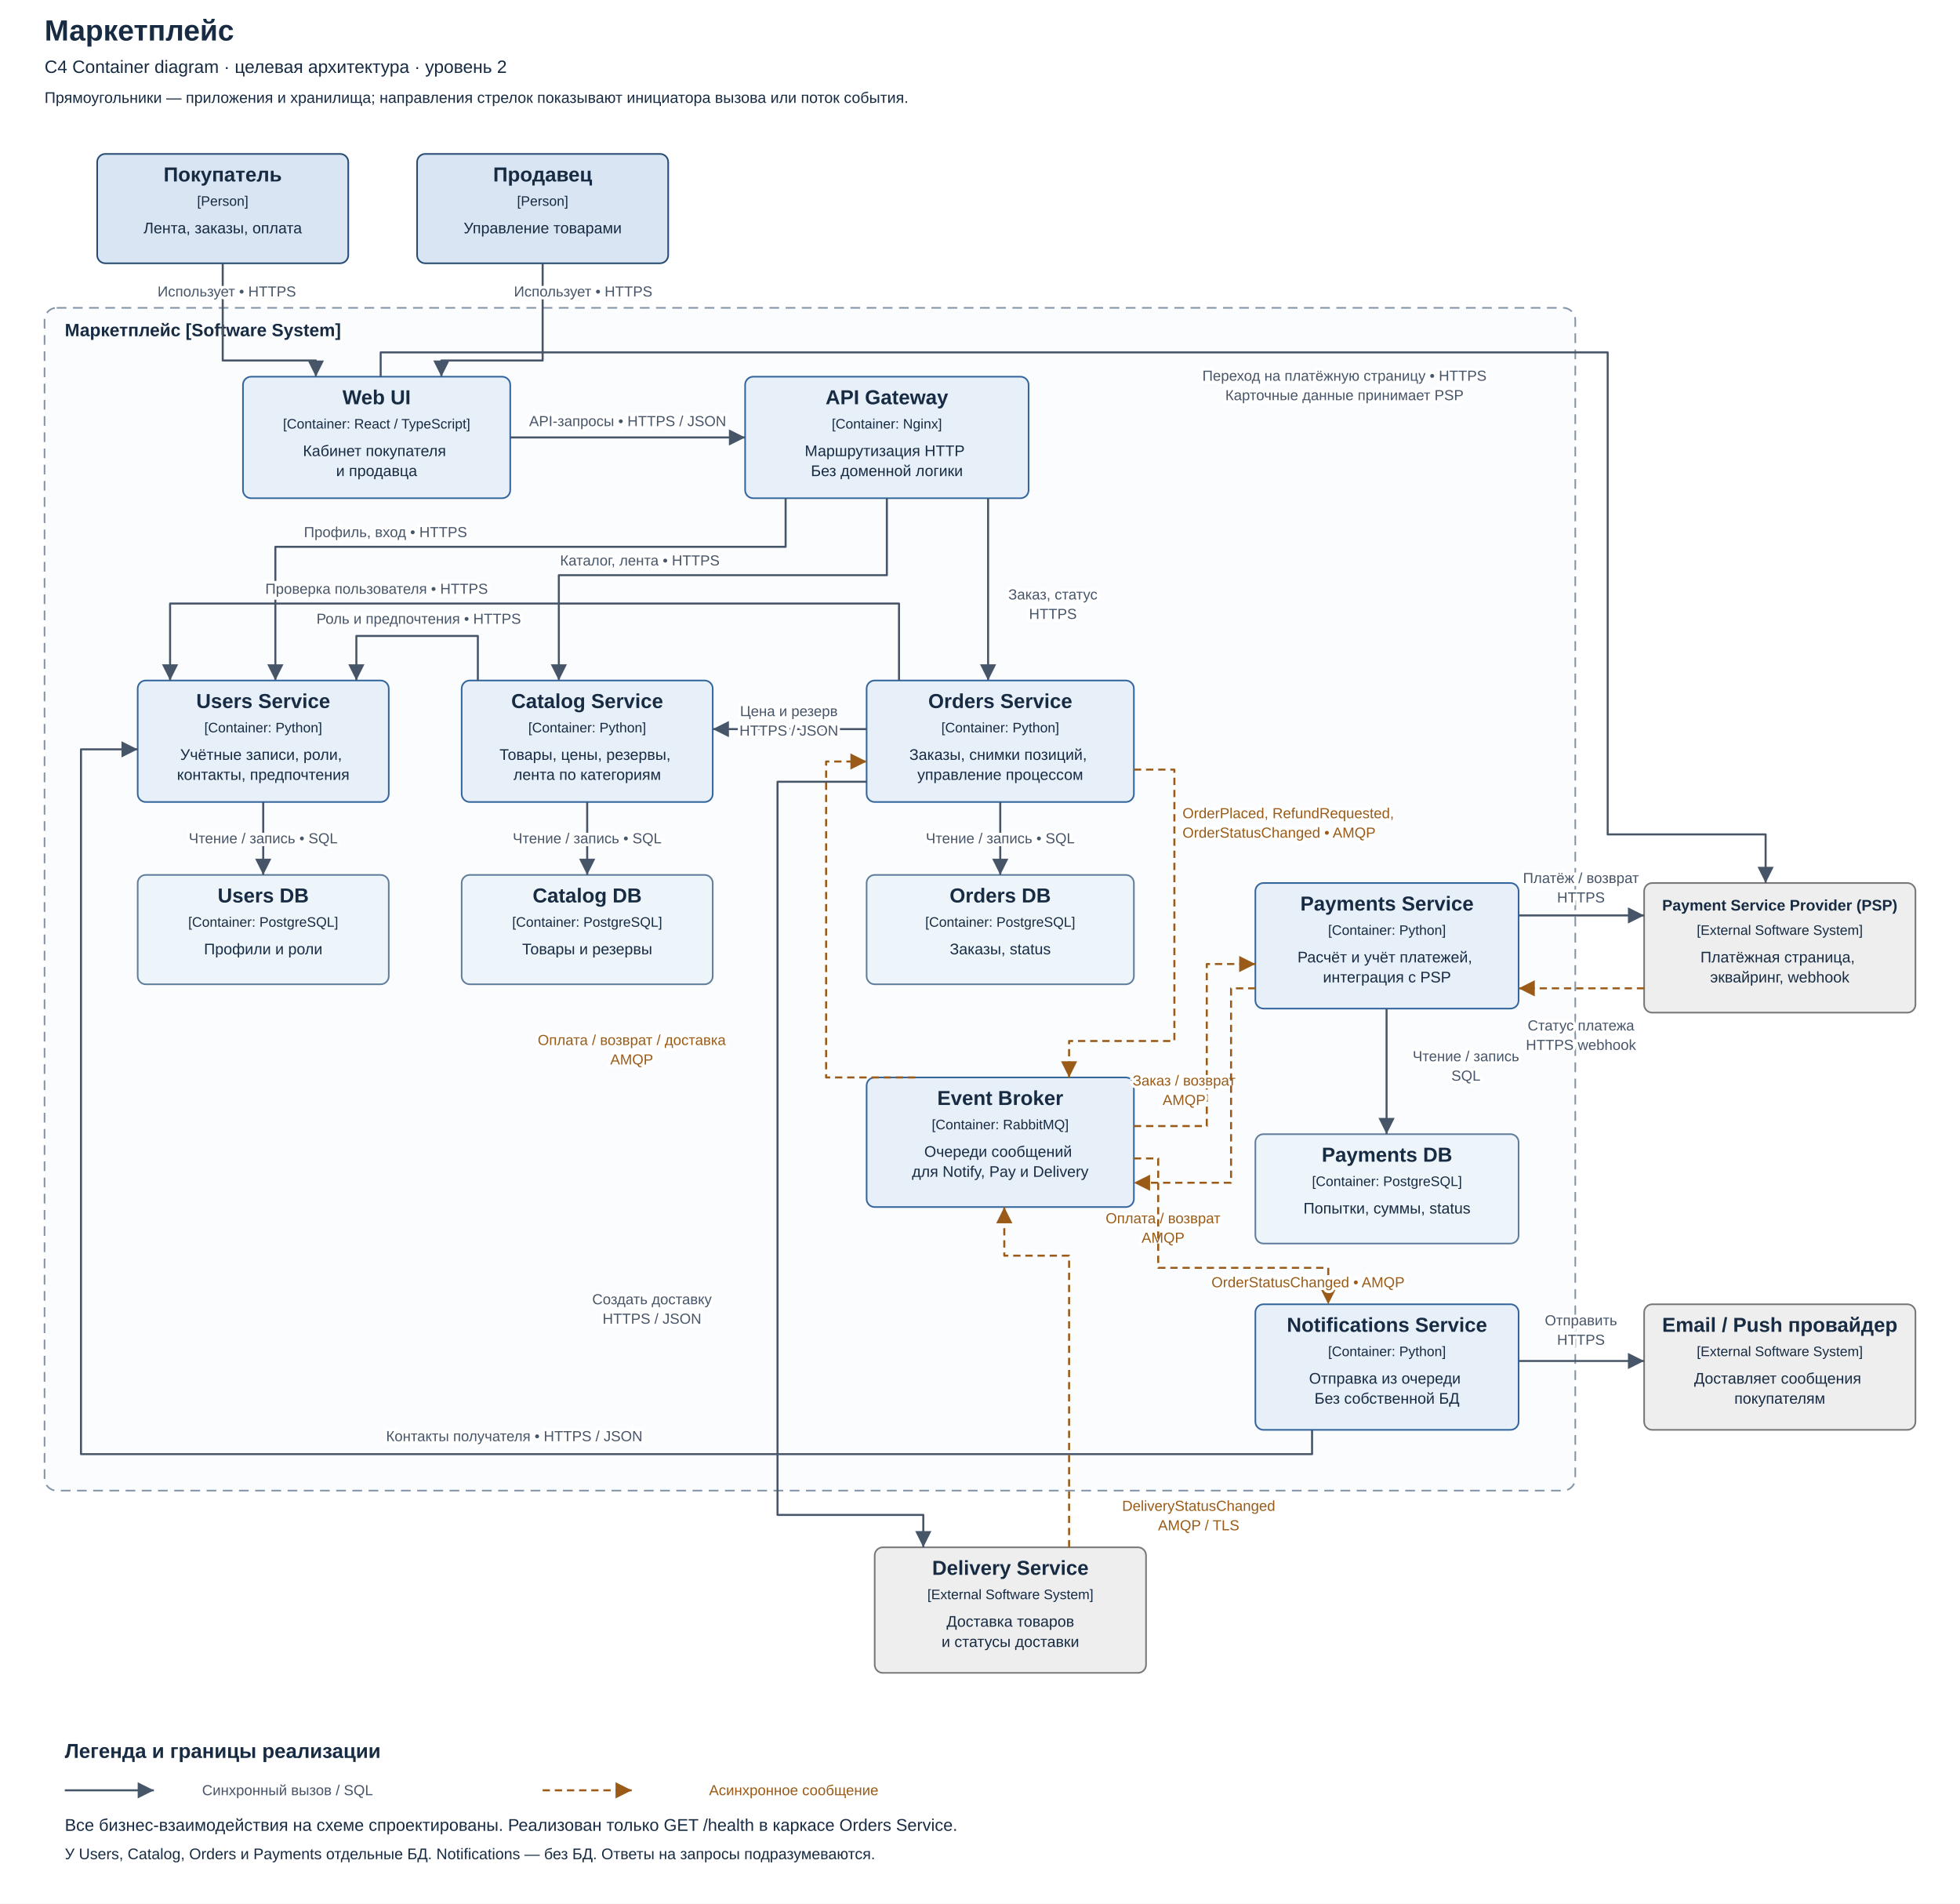
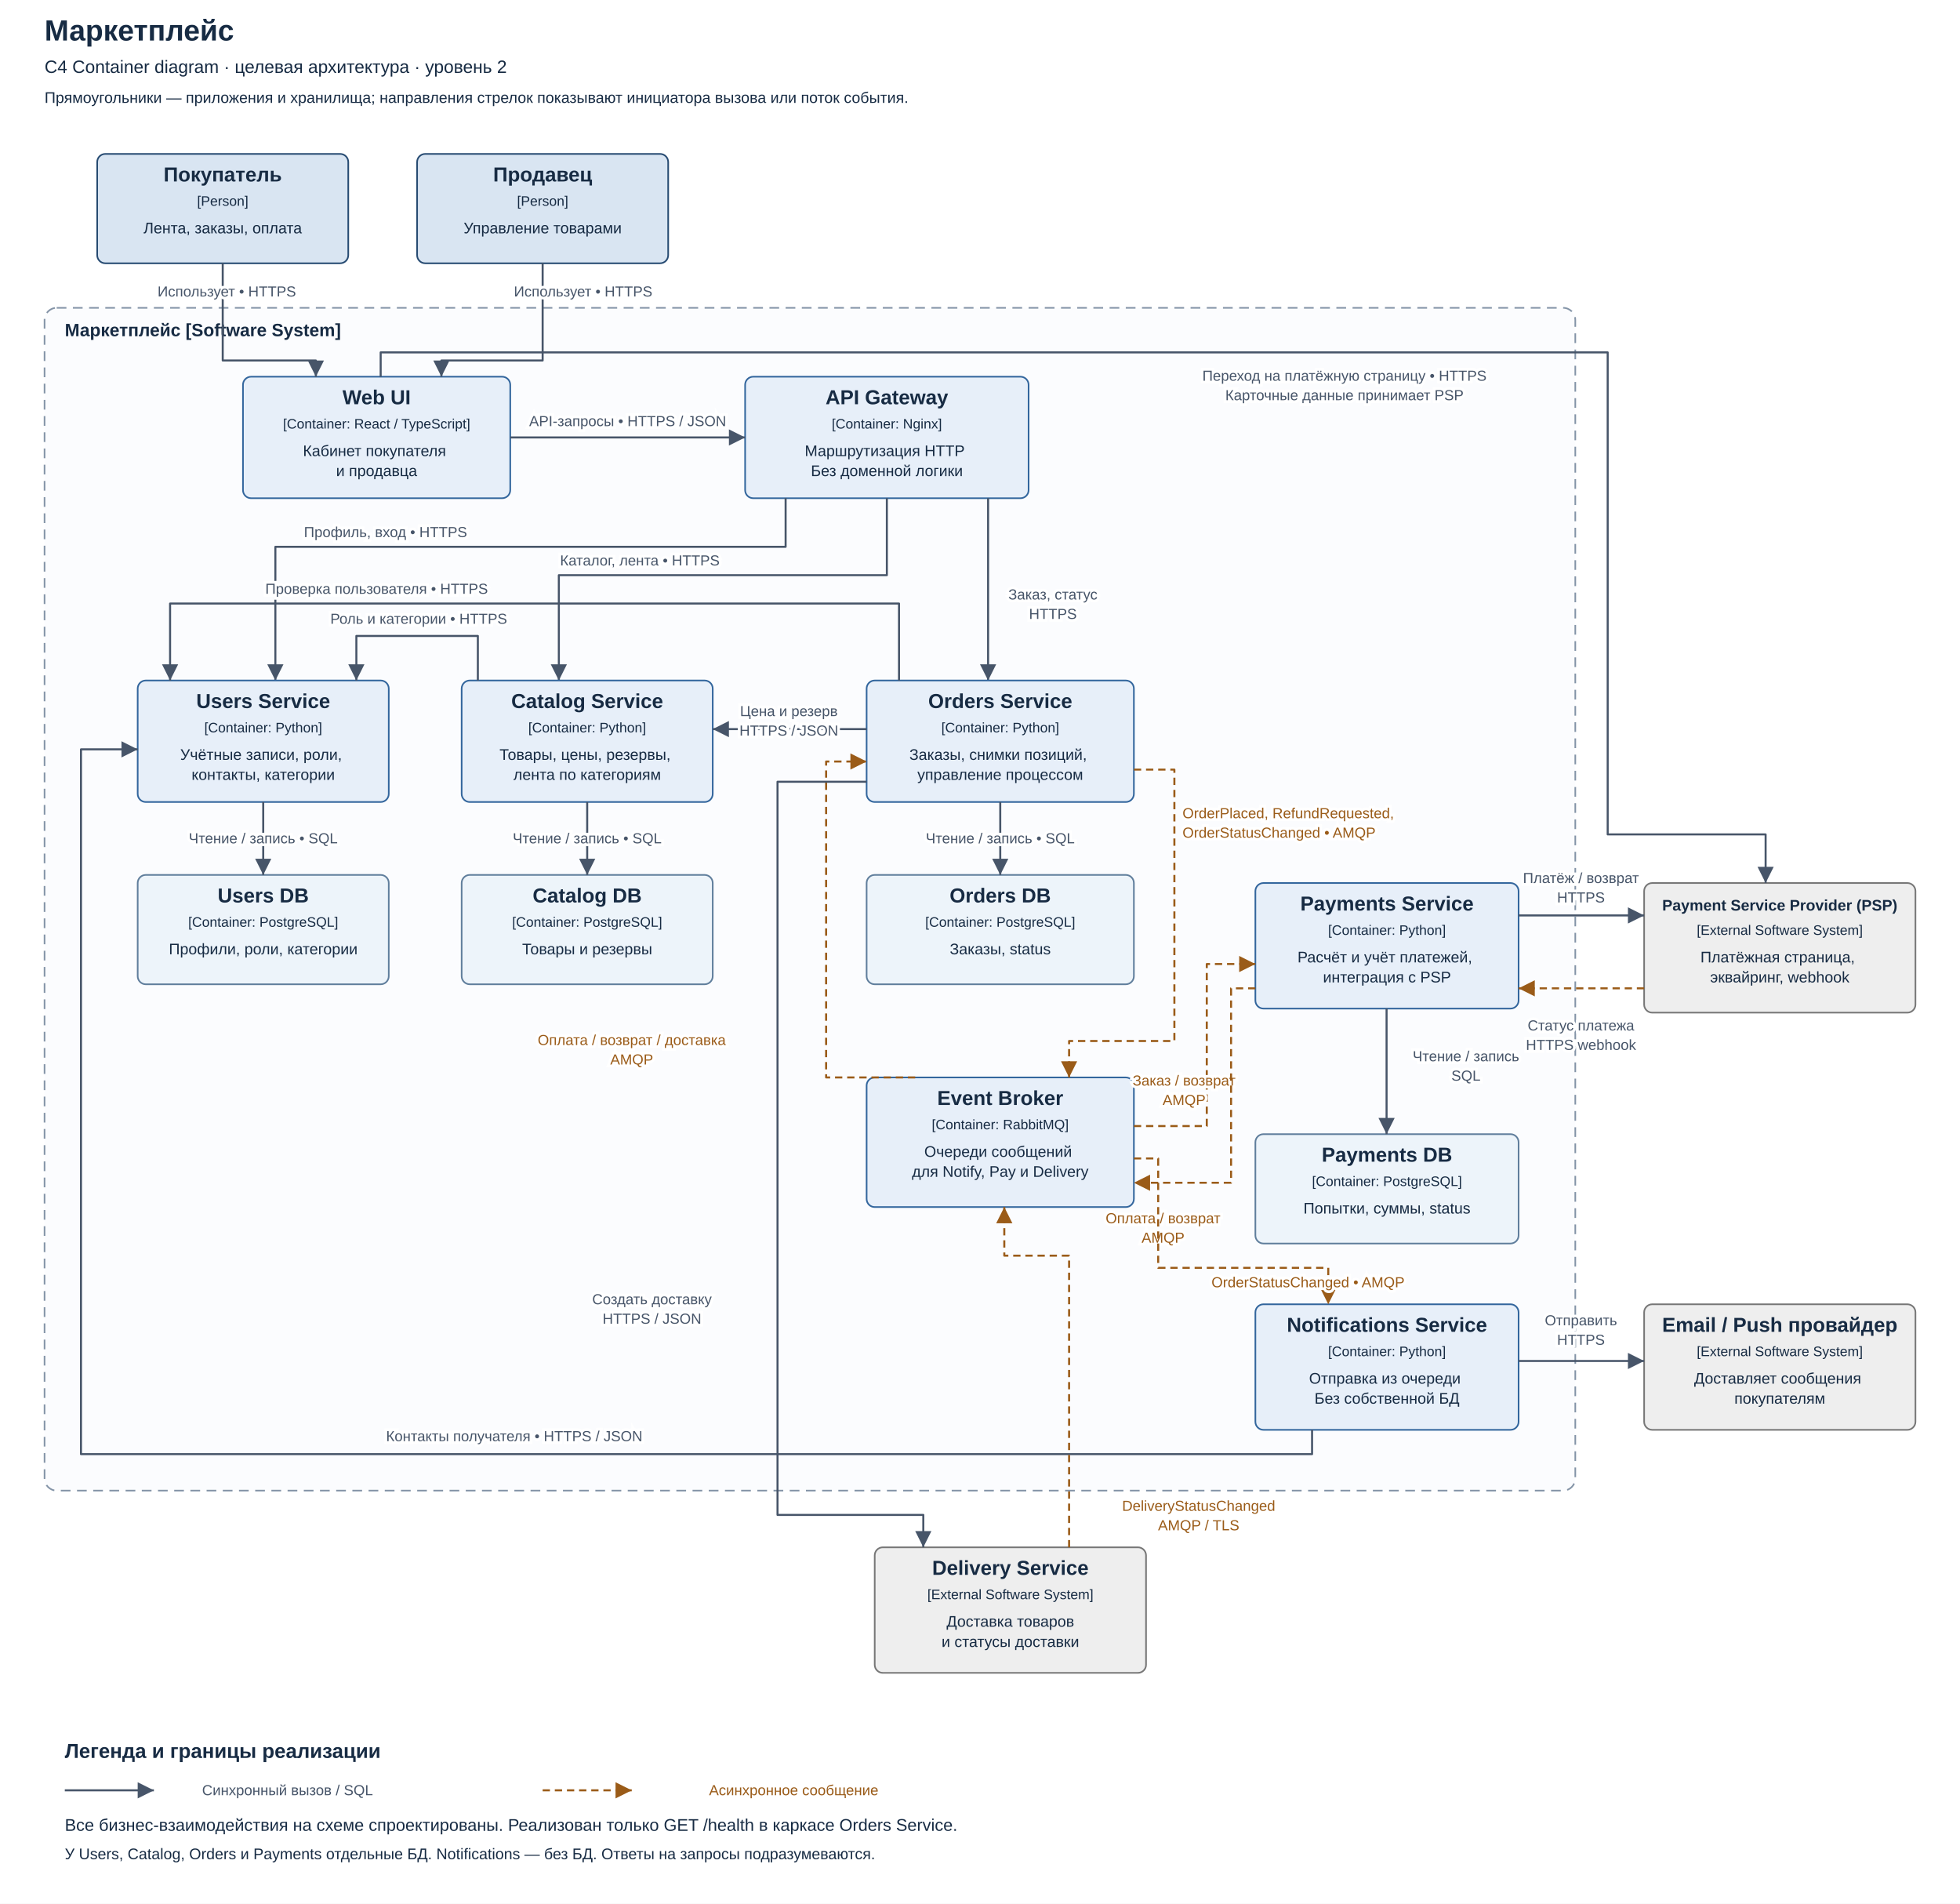
<svg xmlns="http://www.w3.org/2000/svg" width="2420" height="2350" viewBox="0 0 2420 2350">
  <defs>
    <marker id="sync" markerWidth="9" markerHeight="9" refX="8" refY="4" orient="auto">
      <path d="M0,0 L8,4 L0,8" fill="#475569" />
    </marker>
    <marker id="async" markerWidth="9" markerHeight="9" refX="8" refY="4" orient="auto">
      <path d="M0,0 L8,4 L0,8" fill="#9a5b18" />
    </marker>
  </defs>
  <rect width="100%" height="100%" fill="#ffffff" />
  <text x="55" y="50" text-anchor="start" font-family="Arial, sans-serif" font-size="36" font-weight="bold" fill="#172b43">
    <tspan x="55" dy="0">Маркетплейс</tspan>
  </text>
  <text x="55" y="90" text-anchor="start" font-family="Arial, sans-serif" font-size="22" font-weight="normal" fill="#172b43">
    <tspan x="55" dy="0">C4 Container diagram · целевая архитектура · уровень 2</tspan>
  </text>
  <text x="55" y="127" text-anchor="start" font-family="Arial, sans-serif" font-size="19" font-weight="normal" fill="#172b43">
    <tspan x="55" dy="0">Прямоугольники — приложения и хранилища; направления стрелок показывают инициатора вызова или поток события.</tspan>
  </text>
  <rect x="55" y="380" width="1890" height="1460" rx="15" fill="#fbfcfe" stroke="#8494a7" stroke-width="2" stroke-dasharray="12 8" />
  <text x="80" y="415" text-anchor="start" font-family="Arial, sans-serif" font-size="22" font-weight="bold" fill="#172b43">
    <tspan x="80" dy="0">Маркетплейс  [Software System]</tspan>
  </text>
  <rect x="120" y="190" width="310" height="135" rx="10" fill="#d9e5f2" stroke="#274b72" stroke-width="2" />
  <text x="275.0" y="224" text-anchor="middle" font-family="Arial, sans-serif" font-size="25" font-weight="bold" fill="#172b43">
    <tspan x="275.0" dy="0">Покупатель</tspan>
  </text>
  <text x="275.0" y="254" text-anchor="middle" font-family="Arial, sans-serif" font-size="17" font-weight="normal" fill="#172b43">
    <tspan x="275.0" dy="0">[Person]</tspan>
  </text>
  <text x="275.0" y="288" text-anchor="middle" font-family="Arial, sans-serif" font-size="19" font-weight="normal" fill="#172b43">
    <tspan x="275.0" dy="0">Лента, заказы, оплата</tspan>
  </text>
  <rect x="515" y="190" width="310" height="135" rx="10" fill="#d9e5f2" stroke="#274b72" stroke-width="2" />
  <text x="670.0" y="224" text-anchor="middle" font-family="Arial, sans-serif" font-size="25" font-weight="bold" fill="#172b43">
    <tspan x="670.0" dy="0">Продавец</tspan>
  </text>
  <text x="670.0" y="254" text-anchor="middle" font-family="Arial, sans-serif" font-size="17" font-weight="normal" fill="#172b43">
    <tspan x="670.0" dy="0">[Person]</tspan>
  </text>
  <text x="670.0" y="288" text-anchor="middle" font-family="Arial, sans-serif" font-size="19" font-weight="normal" fill="#172b43">
    <tspan x="670.0" dy="0">Управление товарами</tspan>
  </text>
  <rect x="300" y="465" width="330" height="150" rx="10" fill="#e7eff9" stroke="#33669d" stroke-width="2" />
  <text x="465.0" y="499" text-anchor="middle" font-family="Arial, sans-serif" font-size="25" font-weight="bold" fill="#172b43">
    <tspan x="465.0" dy="0">Web UI</tspan>
  </text>
  <text x="465.0" y="529" text-anchor="middle" font-family="Arial, sans-serif" font-size="17" font-weight="normal" fill="#172b43">
    <tspan x="465.0" dy="0">[Container: React / TypeScript]</tspan>
  </text>
  <text x="465.0" y="563" text-anchor="middle" font-family="Arial, sans-serif" font-size="19" font-weight="normal" fill="#172b43">
    <tspan x="465.0" dy="0">Кабинет покупателя</tspan>
    <tspan x="465.0" dy="24.7">и продавца</tspan>
  </text>
  <rect x="920" y="465" width="350" height="150" rx="10" fill="#e7eff9" stroke="#33669d" stroke-width="2" />
  <text x="1095.0" y="499" text-anchor="middle" font-family="Arial, sans-serif" font-size="25" font-weight="bold" fill="#172b43">
    <tspan x="1095.0" dy="0">API Gateway</tspan>
  </text>
  <text x="1095.0" y="529" text-anchor="middle" font-family="Arial, sans-serif" font-size="17" font-weight="normal" fill="#172b43">
    <tspan x="1095.0" dy="0">[Container: Nginx]</tspan>
  </text>
  <text x="1095.0" y="563" text-anchor="middle" font-family="Arial, sans-serif" font-size="19" font-weight="normal" fill="#172b43">
    <tspan x="1095.0" dy="0">Маршрутизация HTTP</tspan>
    <tspan x="1095.0" dy="24.7">Без доменной логики</tspan>
  </text>
  <polyline points="275,325 275,445 390,445 390,465" fill="none" stroke="#475569" stroke-width="2.5" stroke-linejoin="round" marker-end="url(#sync)" />
  <text x="280" y="366" text-anchor="middle" font-family="Arial, sans-serif" font-size="18" fill="#475569" stroke="white" stroke-width="7" paint-order="stroke">Использует • HTTPS</text>
  <polyline points="670,325 670,445 545,445 545,465" fill="none" stroke="#475569" stroke-width="2.5" stroke-linejoin="round" marker-end="url(#sync)" />
  <text x="720" y="366" text-anchor="middle" font-family="Arial, sans-serif" font-size="18" fill="#475569" stroke="white" stroke-width="7" paint-order="stroke">Использует • HTTPS</text>
  <polyline points="630,540 920,540" fill="none" stroke="#475569" stroke-width="2.5" stroke-linejoin="round" marker-end="url(#sync)" />
  <text x="775" y="526" text-anchor="middle" font-family="Arial, sans-serif" font-size="18" fill="#475569" stroke="white" stroke-width="7" paint-order="stroke">API-запросы • HTTPS / JSON</text>
  <polyline points="970,615 970,675 340,675 340,840" fill="none" stroke="#475569" stroke-width="2.5" stroke-linejoin="round" marker-end="url(#sync)" />
  <text x="476" y="663" text-anchor="middle" font-family="Arial, sans-serif" font-size="18" fill="#475569" stroke="white" stroke-width="7" paint-order="stroke">Профиль, вход • HTTPS</text>
  <polyline points="1095,615 1095,710 690,710 690,840" fill="none" stroke="#475569" stroke-width="2.5" stroke-linejoin="round" marker-end="url(#sync)" />
  <text x="790" y="698" text-anchor="middle" font-family="Arial, sans-serif" font-size="18" fill="#475569" stroke="white" stroke-width="7" paint-order="stroke">Каталог, лента • HTTPS</text>
  <polyline points="1220,615 1220,840" fill="none" stroke="#475569" stroke-width="2.5" stroke-linejoin="round" marker-end="url(#sync)" />
  <text x="1300" y="740" text-anchor="middle" font-family="Arial, sans-serif" font-size="18" fill="#475569" stroke="white" stroke-width="7" paint-order="stroke">Заказ, статус</text>
  <text x="1300" y="764" text-anchor="middle" font-family="Arial, sans-serif" font-size="18" fill="#475569" stroke="white" stroke-width="7" paint-order="stroke">HTTPS</text>
  <rect x="170" y="840" width="310" height="150" rx="10" fill="#e7eff9" stroke="#33669d" stroke-width="2" />
  <text x="325.0" y="874" text-anchor="middle" font-family="Arial, sans-serif" font-size="25" font-weight="bold" fill="#172b43">
    <tspan x="325.0" dy="0">Users Service</tspan>
  </text>
  <text x="325.0" y="904" text-anchor="middle" font-family="Arial, sans-serif" font-size="17" font-weight="normal" fill="#172b43">
    <tspan x="325.0" dy="0">[Container: Python]</tspan>
  </text>
  <text x="325.0" y="938" text-anchor="middle" font-family="Arial, sans-serif" font-size="19" font-weight="normal" fill="#172b43">
    <tspan x="325.0" dy="0">Учётные записи, роли,</tspan>
-     <tspan x="325.0" dy="24.7">контакты, предпочтения</tspan>
+     <tspan x="325.0" dy="24.7">контакты, категории</tspan>
  </text>
  <rect x="570" y="840" width="310" height="150" rx="10" fill="#e7eff9" stroke="#33669d" stroke-width="2" />
  <text x="725.0" y="874" text-anchor="middle" font-family="Arial, sans-serif" font-size="25" font-weight="bold" fill="#172b43">
    <tspan x="725.0" dy="0">Catalog Service</tspan>
  </text>
  <text x="725.0" y="904" text-anchor="middle" font-family="Arial, sans-serif" font-size="17" font-weight="normal" fill="#172b43">
    <tspan x="725.0" dy="0">[Container: Python]</tspan>
  </text>
  <text x="725.0" y="938" text-anchor="middle" font-family="Arial, sans-serif" font-size="19" font-weight="normal" fill="#172b43">
    <tspan x="725.0" dy="0">Товары, цены, резервы,</tspan>
    <tspan x="725.0" dy="24.7">лента по категориям</tspan>
  </text>
  <rect x="1070" y="840" width="330" height="150" rx="10" fill="#e7eff9" stroke="#33669d" stroke-width="2" />
  <text x="1235.0" y="874" text-anchor="middle" font-family="Arial, sans-serif" font-size="25" font-weight="bold" fill="#172b43">
    <tspan x="1235.0" dy="0">Orders Service</tspan>
  </text>
  <text x="1235.0" y="904" text-anchor="middle" font-family="Arial, sans-serif" font-size="17" font-weight="normal" fill="#172b43">
    <tspan x="1235.0" dy="0">[Container: Python]</tspan>
  </text>
  <text x="1235.0" y="938" text-anchor="middle" font-family="Arial, sans-serif" font-size="19" font-weight="normal" fill="#172b43">
    <tspan x="1235.0" dy="0">Заказы, снимки позиций,</tspan>
    <tspan x="1235.0" dy="24.7">управление процессом</tspan>
  </text>
  <polyline points="590,840 590,785 440,785 440,840" fill="none" stroke="#475569" stroke-width="2.5" stroke-linejoin="round" marker-end="url(#sync)" />
-   <text x="517" y="770" text-anchor="middle" font-family="Arial, sans-serif" font-size="18" fill="#475569" stroke="white" stroke-width="7" paint-order="stroke">Роль и предпочтения • HTTPS</text>
+   <text x="517" y="770" text-anchor="middle" font-family="Arial, sans-serif" font-size="18" fill="#475569" stroke="white" stroke-width="7" paint-order="stroke">Роль и категории • HTTPS</text>
  <polyline points="1110,840 1110,745 210,745 210,840" fill="none" stroke="#475569" stroke-width="2.5" stroke-linejoin="round" marker-end="url(#sync)" />
  <text x="465" y="733" text-anchor="middle" font-family="Arial, sans-serif" font-size="18" fill="#475569" stroke="white" stroke-width="7" paint-order="stroke">Проверка пользователя • HTTPS</text>
  <polyline points="1070,900 880,900" fill="none" stroke="#475569" stroke-width="2.5" stroke-linejoin="round" marker-end="url(#sync)" />
  <text x="974" y="884" text-anchor="middle" font-family="Arial, sans-serif" font-size="18" fill="#475569" stroke="white" stroke-width="7" paint-order="stroke">Цена и резерв</text>
  <text x="974" y="908" text-anchor="middle" font-family="Arial, sans-serif" font-size="18" fill="#475569" stroke="white" stroke-width="7" paint-order="stroke">HTTPS / JSON</text>
  <rect x="170" y="1080" width="310" height="135" rx="10" fill="#edf4fa" stroke="#607e9c" stroke-width="2" />
  <text x="325.0" y="1114" text-anchor="middle" font-family="Arial, sans-serif" font-size="25" font-weight="bold" fill="#172b43">
    <tspan x="325.0" dy="0">Users DB</tspan>
  </text>
  <text x="325.0" y="1144" text-anchor="middle" font-family="Arial, sans-serif" font-size="17" font-weight="normal" fill="#172b43">
    <tspan x="325.0" dy="0">[Container: PostgreSQL]</tspan>
  </text>
  <text x="325.0" y="1178" text-anchor="middle" font-family="Arial, sans-serif" font-size="19" font-weight="normal" fill="#172b43">
-     <tspan x="325.0" dy="0">Профили и роли</tspan>
+     <tspan x="325.0" dy="0">Профили, роли, категории</tspan>
  </text>
  <polyline points="325,990 325,1080" fill="none" stroke="#475569" stroke-width="2.5" stroke-linejoin="round" marker-end="url(#sync)" />
  <text x="325" y="1041" text-anchor="middle" font-family="Arial, sans-serif" font-size="18" fill="#475569" stroke="white" stroke-width="7" paint-order="stroke">Чтение / запись • SQL</text>
  <rect x="570" y="1080" width="310" height="135" rx="10" fill="#edf4fa" stroke="#607e9c" stroke-width="2" />
  <text x="725.0" y="1114" text-anchor="middle" font-family="Arial, sans-serif" font-size="25" font-weight="bold" fill="#172b43">
    <tspan x="725.0" dy="0">Catalog DB</tspan>
  </text>
  <text x="725.0" y="1144" text-anchor="middle" font-family="Arial, sans-serif" font-size="17" font-weight="normal" fill="#172b43">
    <tspan x="725.0" dy="0">[Container: PostgreSQL]</tspan>
  </text>
  <text x="725.0" y="1178" text-anchor="middle" font-family="Arial, sans-serif" font-size="19" font-weight="normal" fill="#172b43">
    <tspan x="725.0" dy="0">Товары и резервы</tspan>
  </text>
  <polyline points="725,990 725,1080" fill="none" stroke="#475569" stroke-width="2.5" stroke-linejoin="round" marker-end="url(#sync)" />
  <text x="725" y="1041" text-anchor="middle" font-family="Arial, sans-serif" font-size="18" fill="#475569" stroke="white" stroke-width="7" paint-order="stroke">Чтение / запись • SQL</text>
  <rect x="1070" y="1080" width="330" height="135" rx="10" fill="#edf4fa" stroke="#607e9c" stroke-width="2" />
  <text x="1235.0" y="1114" text-anchor="middle" font-family="Arial, sans-serif" font-size="25" font-weight="bold" fill="#172b43">
    <tspan x="1235.0" dy="0">Orders DB</tspan>
  </text>
  <text x="1235.0" y="1144" text-anchor="middle" font-family="Arial, sans-serif" font-size="17" font-weight="normal" fill="#172b43">
    <tspan x="1235.0" dy="0">[Container: PostgreSQL]</tspan>
  </text>
  <text x="1235.0" y="1178" text-anchor="middle" font-family="Arial, sans-serif" font-size="19" font-weight="normal" fill="#172b43">
    <tspan x="1235.0" dy="0">Заказы, status</tspan>
  </text>
  <polyline points="1235,990 1235,1080" fill="none" stroke="#475569" stroke-width="2.5" stroke-linejoin="round" marker-end="url(#sync)" />
  <text x="1235" y="1041" text-anchor="middle" font-family="Arial, sans-serif" font-size="18" fill="#475569" stroke="white" stroke-width="7" paint-order="stroke">Чтение / запись • SQL</text>
  <rect x="1070" y="1330" width="330" height="160" rx="10" fill="#e7eff9" stroke="#33669d" stroke-width="2" />
  <text x="1235.0" y="1364" text-anchor="middle" font-family="Arial, sans-serif" font-size="25" font-weight="bold" fill="#172b43">
    <tspan x="1235.0" dy="0">Event Broker</tspan>
  </text>
  <text x="1235.0" y="1394" text-anchor="middle" font-family="Arial, sans-serif" font-size="17" font-weight="normal" fill="#172b43">
    <tspan x="1235.0" dy="0">[Container: RabbitMQ]</tspan>
  </text>
  <text x="1235.0" y="1428" text-anchor="middle" font-family="Arial, sans-serif" font-size="19" font-weight="normal" fill="#172b43">
    <tspan x="1235.0" dy="0">Очереди сообщений</tspan>
    <tspan x="1235.0" dy="24.7">для Notify, Pay и Delivery</tspan>
  </text>
  <rect x="1550" y="1090" width="325" height="155" rx="10" fill="#e7eff9" stroke="#33669d" stroke-width="2" />
  <text x="1712.5" y="1124" text-anchor="middle" font-family="Arial, sans-serif" font-size="25" font-weight="bold" fill="#172b43">
    <tspan x="1712.5" dy="0">Payments Service</tspan>
  </text>
  <text x="1712.5" y="1154" text-anchor="middle" font-family="Arial, sans-serif" font-size="17" font-weight="normal" fill="#172b43">
    <tspan x="1712.5" dy="0">[Container: Python]</tspan>
  </text>
  <text x="1712.5" y="1188" text-anchor="middle" font-family="Arial, sans-serif" font-size="19" font-weight="normal" fill="#172b43">
    <tspan x="1712.5" dy="0">Расчёт и учёт платежей,</tspan>
    <tspan x="1712.5" dy="24.7">интеграция с PSP</tspan>
  </text>
  <rect x="1550" y="1400" width="325" height="135" rx="10" fill="#edf4fa" stroke="#607e9c" stroke-width="2" />
  <text x="1712.5" y="1434" text-anchor="middle" font-family="Arial, sans-serif" font-size="25" font-weight="bold" fill="#172b43">
    <tspan x="1712.5" dy="0">Payments DB</tspan>
  </text>
  <text x="1712.5" y="1464" text-anchor="middle" font-family="Arial, sans-serif" font-size="17" font-weight="normal" fill="#172b43">
    <tspan x="1712.5" dy="0">[Container: PostgreSQL]</tspan>
  </text>
  <text x="1712.5" y="1498" text-anchor="middle" font-family="Arial, sans-serif" font-size="19" font-weight="normal" fill="#172b43">
    <tspan x="1712.5" dy="0">Попытки, суммы, status</tspan>
  </text>
  <polyline points="1712,1245 1712,1400" fill="none" stroke="#475569" stroke-width="2.5" stroke-linejoin="round" marker-end="url(#sync)" />
  <text x="1810" y="1310" text-anchor="middle" font-family="Arial, sans-serif" font-size="18" fill="#475569" stroke="white" stroke-width="7" paint-order="stroke">Чтение / запись</text>
  <text x="1810" y="1334" text-anchor="middle" font-family="Arial, sans-serif" font-size="18" fill="#475569" stroke="white" stroke-width="7" paint-order="stroke">SQL</text>
  <rect x="1550" y="1610" width="325" height="155" rx="10" fill="#e7eff9" stroke="#33669d" stroke-width="2" />
  <text x="1712.5" y="1644" text-anchor="middle" font-family="Arial, sans-serif" font-size="25" font-weight="bold" fill="#172b43">
    <tspan x="1712.5" dy="0">Notifications Service</tspan>
  </text>
  <text x="1712.5" y="1674" text-anchor="middle" font-family="Arial, sans-serif" font-size="17" font-weight="normal" fill="#172b43">
    <tspan x="1712.5" dy="0">[Container: Python]</tspan>
  </text>
  <text x="1712.5" y="1708" text-anchor="middle" font-family="Arial, sans-serif" font-size="19" font-weight="normal" fill="#172b43">
    <tspan x="1712.5" dy="0">Отправка из очереди</tspan>
    <tspan x="1712.5" dy="24.7">Без собственной БД</tspan>
  </text>
  <polyline points="1400,950 1450,950 1450,1285 1320,1285 1320,1330" fill="none" stroke="#9a5b18" stroke-width="2.5" stroke-linejoin="round" stroke-dasharray="9 6" marker-end="url(#async)" />
  <text x="1460" y="1010" text-anchor="start" font-family="Arial, sans-serif" font-size="18" fill="#9a5b18" stroke="white" stroke-width="7" paint-order="stroke">OrderPlaced, RefundRequested,</text>
  <text x="1460" y="1034" text-anchor="start" font-family="Arial, sans-serif" font-size="18" fill="#9a5b18" stroke="white" stroke-width="7" paint-order="stroke">OrderStatusChanged • AMQP</text>
  <polyline points="1130,1330 1020,1330 1020,940 1070,940" fill="none" stroke="#9a5b18" stroke-width="2.5" stroke-linejoin="round" stroke-dasharray="9 6" marker-end="url(#async)" />
  <text x="780" y="1290" text-anchor="middle" font-family="Arial, sans-serif" font-size="18" fill="#9a5b18" stroke="white" stroke-width="7" paint-order="stroke">Оплата / возврат / доставка</text>
  <text x="780" y="1314" text-anchor="middle" font-family="Arial, sans-serif" font-size="18" fill="#9a5b18" stroke="white" stroke-width="7" paint-order="stroke">AMQP</text>
  <polyline points="1400,1390 1490,1390 1490,1190 1550,1190" fill="none" stroke="#9a5b18" stroke-width="2.5" stroke-linejoin="round" stroke-dasharray="9 6" marker-end="url(#async)" />
  <text x="1462" y="1340" text-anchor="middle" font-family="Arial, sans-serif" font-size="18" fill="#9a5b18" stroke="white" stroke-width="7" paint-order="stroke">Заказ / возврат</text>
  <text x="1462" y="1364" text-anchor="middle" font-family="Arial, sans-serif" font-size="18" fill="#9a5b18" stroke="white" stroke-width="7" paint-order="stroke">AMQP</text>
  <polyline points="1550,1220 1520,1220 1520,1460 1400,1460" fill="none" stroke="#9a5b18" stroke-width="2.5" stroke-linejoin="round" stroke-dasharray="9 6" marker-end="url(#async)" />
  <text x="1436" y="1510" text-anchor="middle" font-family="Arial, sans-serif" font-size="18" fill="#9a5b18" stroke="white" stroke-width="7" paint-order="stroke">Оплата / возврат</text>
  <text x="1436" y="1534" text-anchor="middle" font-family="Arial, sans-serif" font-size="18" fill="#9a5b18" stroke="white" stroke-width="7" paint-order="stroke">AMQP</text>
  <polyline points="1400,1430 1430,1430 1430,1565 1640,1565 1640,1610" fill="none" stroke="#9a5b18" stroke-width="2.5" stroke-linejoin="round" stroke-dasharray="9 6" marker-end="url(#async)" />
  <text x="1615" y="1589" text-anchor="middle" font-family="Arial, sans-serif" font-size="18" fill="#9a5b18" stroke="white" stroke-width="7" paint-order="stroke">OrderStatusChanged • AMQP</text>
  <polyline points="1620,1765 1620,1795 100,1795 100,925 170,925" fill="none" stroke="#475569" stroke-width="2.5" stroke-linejoin="round" marker-end="url(#sync)" />
  <text x="635" y="1779" text-anchor="middle" font-family="Arial, sans-serif" font-size="18" fill="#475569" stroke="white" stroke-width="7" paint-order="stroke">Контакты получателя • HTTPS / JSON</text>
  <rect x="2030" y="1090" width="335" height="160" rx="10" fill="#eeeeee" stroke="#777777" stroke-width="2" />
  <text x="2197.5" y="1124" text-anchor="middle" font-family="Arial, sans-serif" font-size="19" font-weight="bold" fill="#172b43">
    <tspan x="2197.5" dy="0">Payment Service Provider (PSP)</tspan>
  </text>
  <text x="2197.5" y="1154" text-anchor="middle" font-family="Arial, sans-serif" font-size="17" font-weight="normal" fill="#172b43">
    <tspan x="2197.5" dy="0">[External Software System]</tspan>
  </text>
  <text x="2197.5" y="1188" text-anchor="middle" font-family="Arial, sans-serif" font-size="19" font-weight="normal" fill="#172b43">
    <tspan x="2197.5" dy="0">Платёжная страница,</tspan>
    <tspan x="2197.5" dy="24.7">эквайринг, webhook</tspan>
  </text>
  <rect x="2030" y="1610" width="335" height="155" rx="10" fill="#eeeeee" stroke="#777777" stroke-width="2" />
  <text x="2197.5" y="1644" text-anchor="middle" font-family="Arial, sans-serif" font-size="25" font-weight="bold" fill="#172b43">
    <tspan x="2197.5" dy="0">Email / Push провайдер</tspan>
  </text>
  <text x="2197.5" y="1674" text-anchor="middle" font-family="Arial, sans-serif" font-size="17" font-weight="normal" fill="#172b43">
    <tspan x="2197.5" dy="0">[External Software System]</tspan>
  </text>
  <text x="2197.5" y="1708" text-anchor="middle" font-family="Arial, sans-serif" font-size="19" font-weight="normal" fill="#172b43">
    <tspan x="2197.5" dy="0">Доставляет сообщения</tspan>
    <tspan x="2197.5" dy="24.7">покупателям</tspan>
  </text>
  <polyline points="1875,1130 2030,1130" fill="none" stroke="#475569" stroke-width="2.5" stroke-linejoin="round" marker-end="url(#sync)" />
  <text x="1952" y="1090" text-anchor="middle" font-family="Arial, sans-serif" font-size="18" fill="#475569" stroke="white" stroke-width="7" paint-order="stroke">Платёж / возврат</text>
  <text x="1952" y="1114" text-anchor="middle" font-family="Arial, sans-serif" font-size="18" fill="#475569" stroke="white" stroke-width="7" paint-order="stroke">HTTPS</text>
  <polyline points="2030,1220 1875,1220" fill="none" stroke="#9a5b18" stroke-width="2.5" stroke-linejoin="round" stroke-dasharray="9 6" marker-end="url(#async)" />
  <text x="1952" y="1272" text-anchor="middle" font-family="Arial, sans-serif" font-size="18" fill="#475569" stroke="white" stroke-width="7" paint-order="stroke">Статус платежа</text>
  <text x="1952" y="1296" text-anchor="middle" font-family="Arial, sans-serif" font-size="18" fill="#475569" stroke="white" stroke-width="7" paint-order="stroke">HTTPS webhook</text>
  <polyline points="1875,1680 2030,1680" fill="none" stroke="#475569" stroke-width="2.5" stroke-linejoin="round" marker-end="url(#sync)" />
  <text x="1952" y="1636" text-anchor="middle" font-family="Arial, sans-serif" font-size="18" fill="#475569" stroke="white" stroke-width="7" paint-order="stroke">Отправить</text>
  <text x="1952" y="1660" text-anchor="middle" font-family="Arial, sans-serif" font-size="18" fill="#475569" stroke="white" stroke-width="7" paint-order="stroke">HTTPS</text>
  <polyline points="470,465 470,435 1985,435 1985,1030 2180,1030 2180,1090" fill="none" stroke="#475569" stroke-width="2.5" stroke-linejoin="round" marker-end="url(#sync)" />
  <text x="1660" y="470" text-anchor="middle" font-family="Arial, sans-serif" font-size="18" fill="#475569" stroke="white" stroke-width="7" paint-order="stroke">Переход на платёжную страницу • HTTPS</text>
  <text x="1660" y="494" text-anchor="middle" font-family="Arial, sans-serif" font-size="18" fill="#475569" stroke="white" stroke-width="7" paint-order="stroke">Карточные данные принимает PSP</text>
  <text x="80" y="2170" text-anchor="start" font-family="Arial, sans-serif" font-size="25" font-weight="bold" fill="#172b43">
    <tspan x="80" dy="0">Легенда и границы реализации</tspan>
  </text>
  <polyline points="80,2210 190,2210" fill="none" stroke="#475569" stroke-width="2.5" stroke-linejoin="round" marker-end="url(#sync)" />
  <text x="355" y="2216" text-anchor="middle" font-family="Arial, sans-serif" font-size="18" fill="#475569" stroke="white" stroke-width="7" paint-order="stroke">Синхронный вызов / SQL</text>
  <polyline points="670,2210 780,2210" fill="none" stroke="#9a5b18" stroke-width="2.5" stroke-linejoin="round" stroke-dasharray="9 6" marker-end="url(#async)" />
  <text x="980" y="2216" text-anchor="middle" font-family="Arial, sans-serif" font-size="18" fill="#9a5b18" stroke="white" stroke-width="7" paint-order="stroke">Асинхронное сообщение</text>
  <text x="80" y="2260" text-anchor="start" font-family="Arial, sans-serif" font-size="21" font-weight="normal" fill="#172b43">
    <tspan x="80" dy="0">Все бизнес-взаимодействия на схеме спроектированы. Реализован только GET /health в каркасе Orders Service.</tspan>
  </text>
  <text x="80" y="2295" text-anchor="start" font-family="Arial, sans-serif" font-size="19" font-weight="normal" fill="#172b43">
    <tspan x="80" dy="0">У Users, Catalog, Orders и Payments отдельные БД. Notifications — без БД. Ответы на запросы подразумеваются.</tspan>
  </text>
  <g id="delivery-external">
    <rect x="1080" y="1910" width="335" height="155" rx="10" fill="#eeeeee" stroke="#777777" stroke-width="2" />
    <text x="1247.5" y="1944" text-anchor="middle" font-family="Arial, sans-serif" font-size="25" fill="#172b43" font-weight="bold">Delivery Service</text>
    <text x="1247.5" y="1974" text-anchor="middle" font-family="Arial, sans-serif" font-size="17" fill="#172b43">[External Software System]</text>
    <text x="1247.5" y="2008" text-anchor="middle" font-family="Arial, sans-serif" font-size="19" fill="#172b43">Доставка товаров</text>
    <text x="1247.5" y="2033" text-anchor="middle" font-family="Arial, sans-serif" font-size="19" fill="#172b43">и статусы доставки</text>
    <polyline points="1070,965 960,965 960,1870 1140,1870 1140,1910" fill="none" stroke="#475569" stroke-width="2.5" stroke-linejoin="round" marker-end="url(#sync)" />
    <text x="805" y="1610" text-anchor="middle" font-family="Arial, sans-serif" font-size="18" fill="#475569" stroke="white" stroke-width="7" paint-order="stroke">Создать доставку</text>
    <text x="805" y="1634" text-anchor="middle" font-family="Arial, sans-serif" font-size="18" fill="#475569" stroke="white" stroke-width="7" paint-order="stroke">HTTPS / JSON</text>
    <polyline points="1320,1910 1320,1550 1240,1550 1240,1490" fill="none" stroke="#9a5b18" stroke-width="2.5" stroke-linejoin="round" stroke-dasharray="9 6" marker-end="url(#async)" />
    <text x="1480" y="1865" text-anchor="middle" font-family="Arial, sans-serif" font-size="18" fill="#9a5b18" stroke="white" stroke-width="7" paint-order="stroke">DeliveryStatusChanged</text>
    <text x="1480" y="1889" text-anchor="middle" font-family="Arial, sans-serif" font-size="18" fill="#9a5b18" stroke="white" stroke-width="7" paint-order="stroke">AMQP / TLS</text>
  </g>
</svg>
